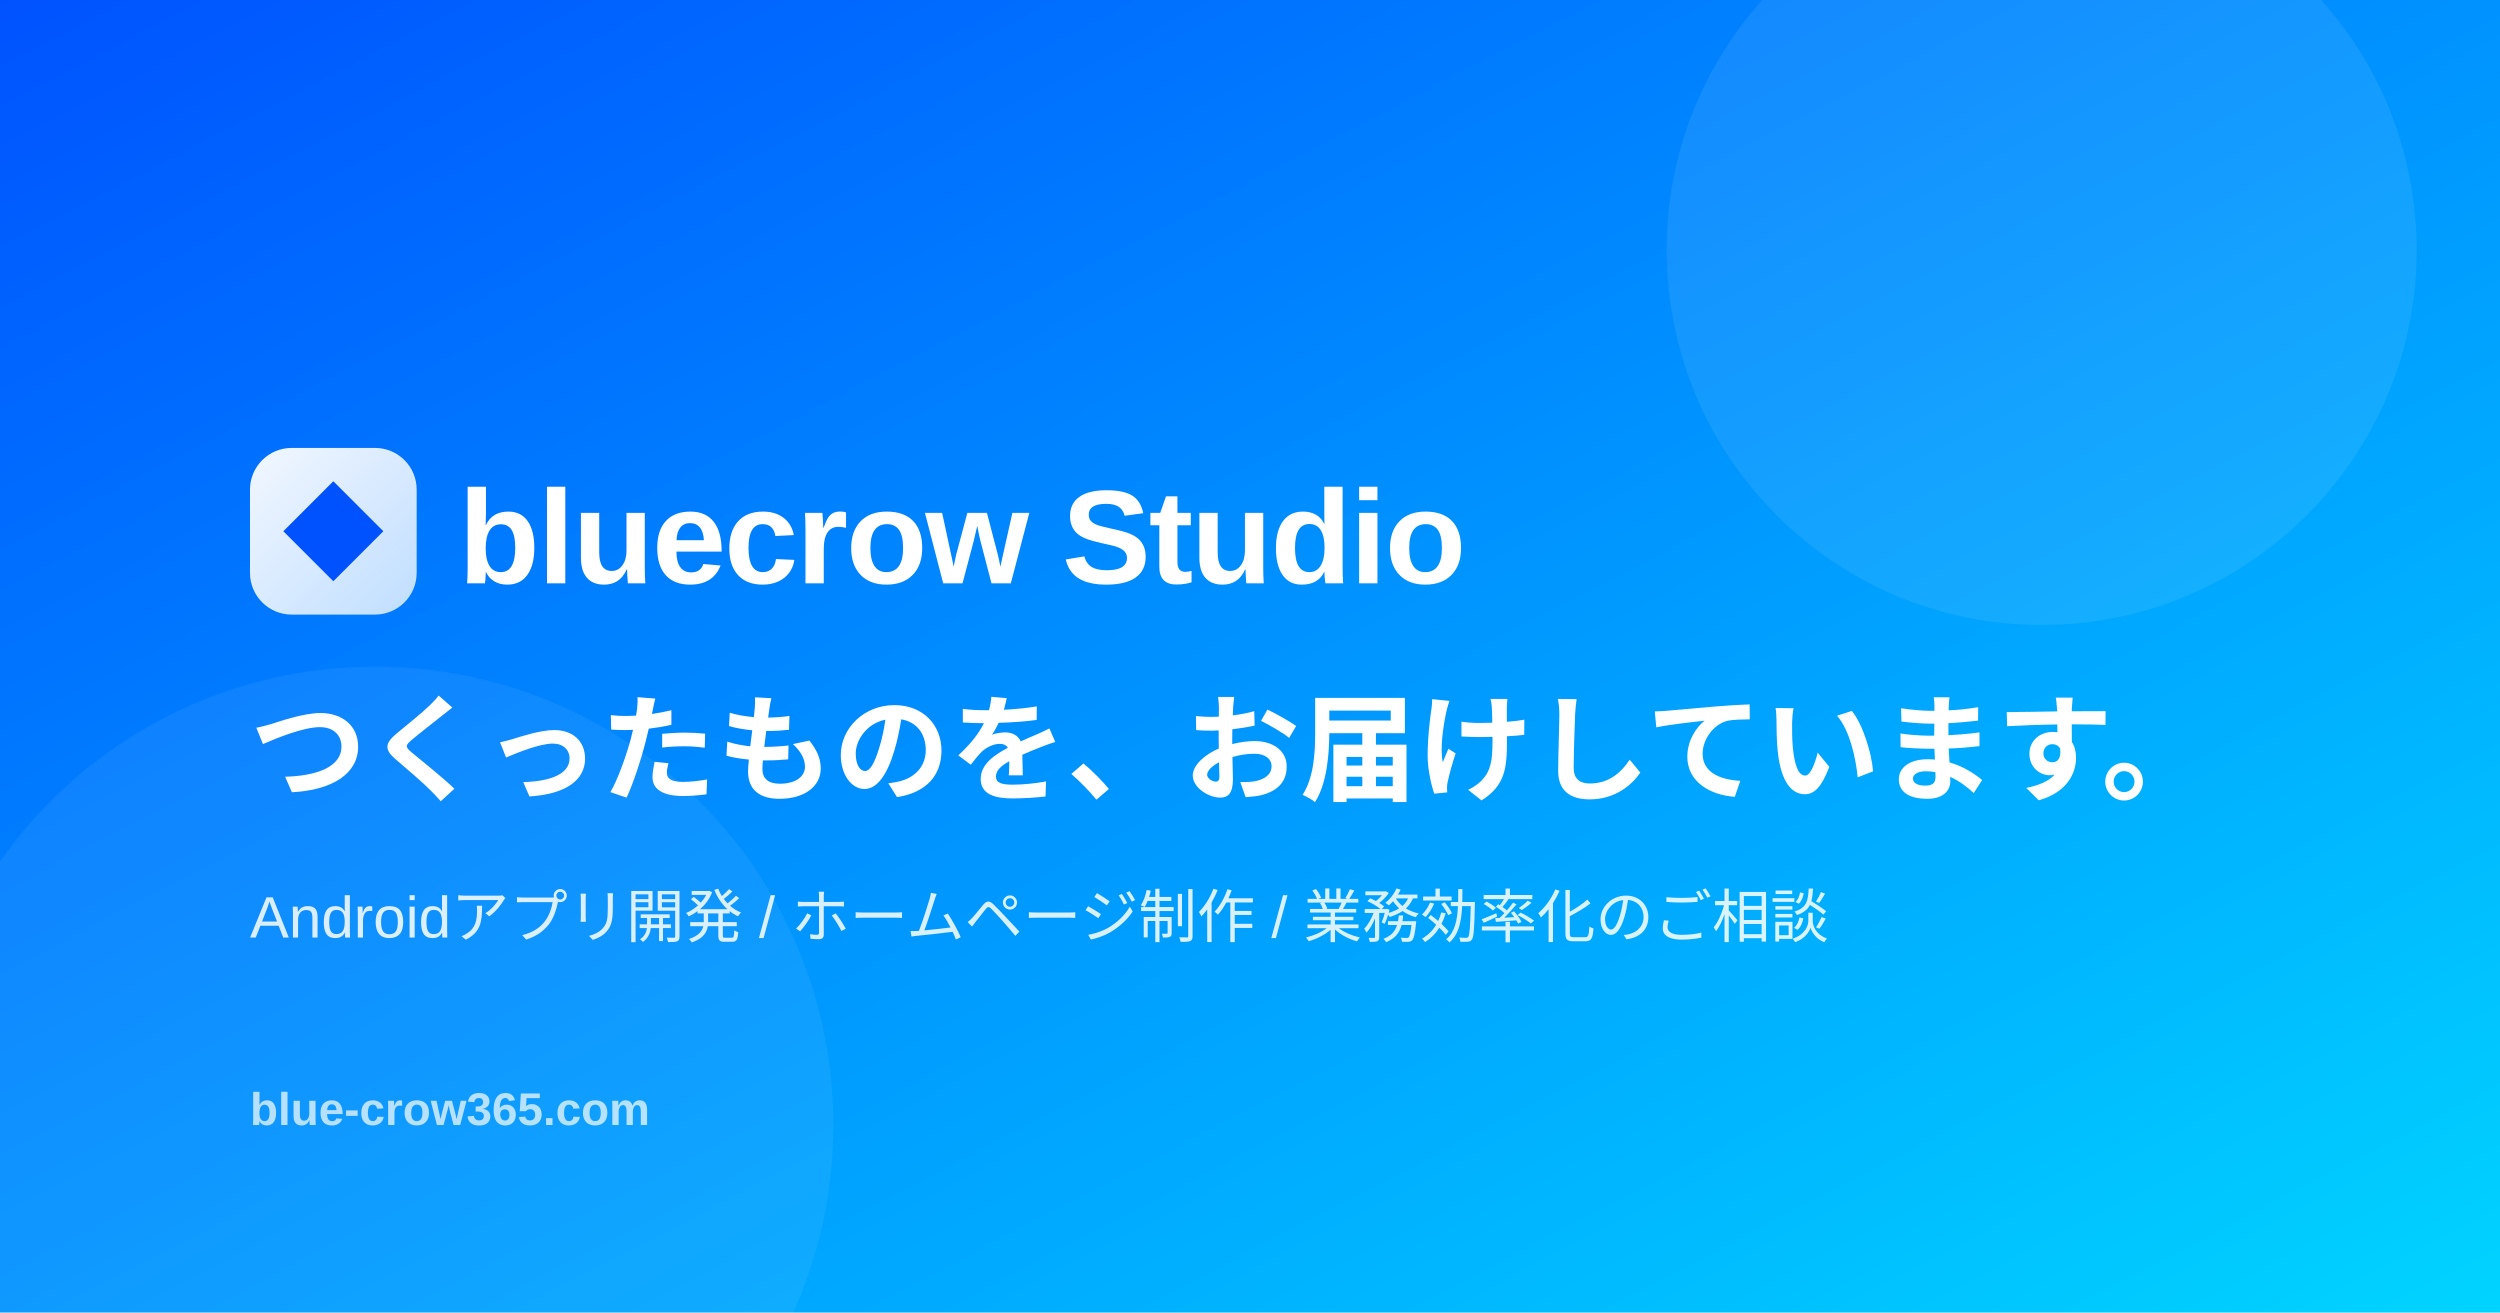
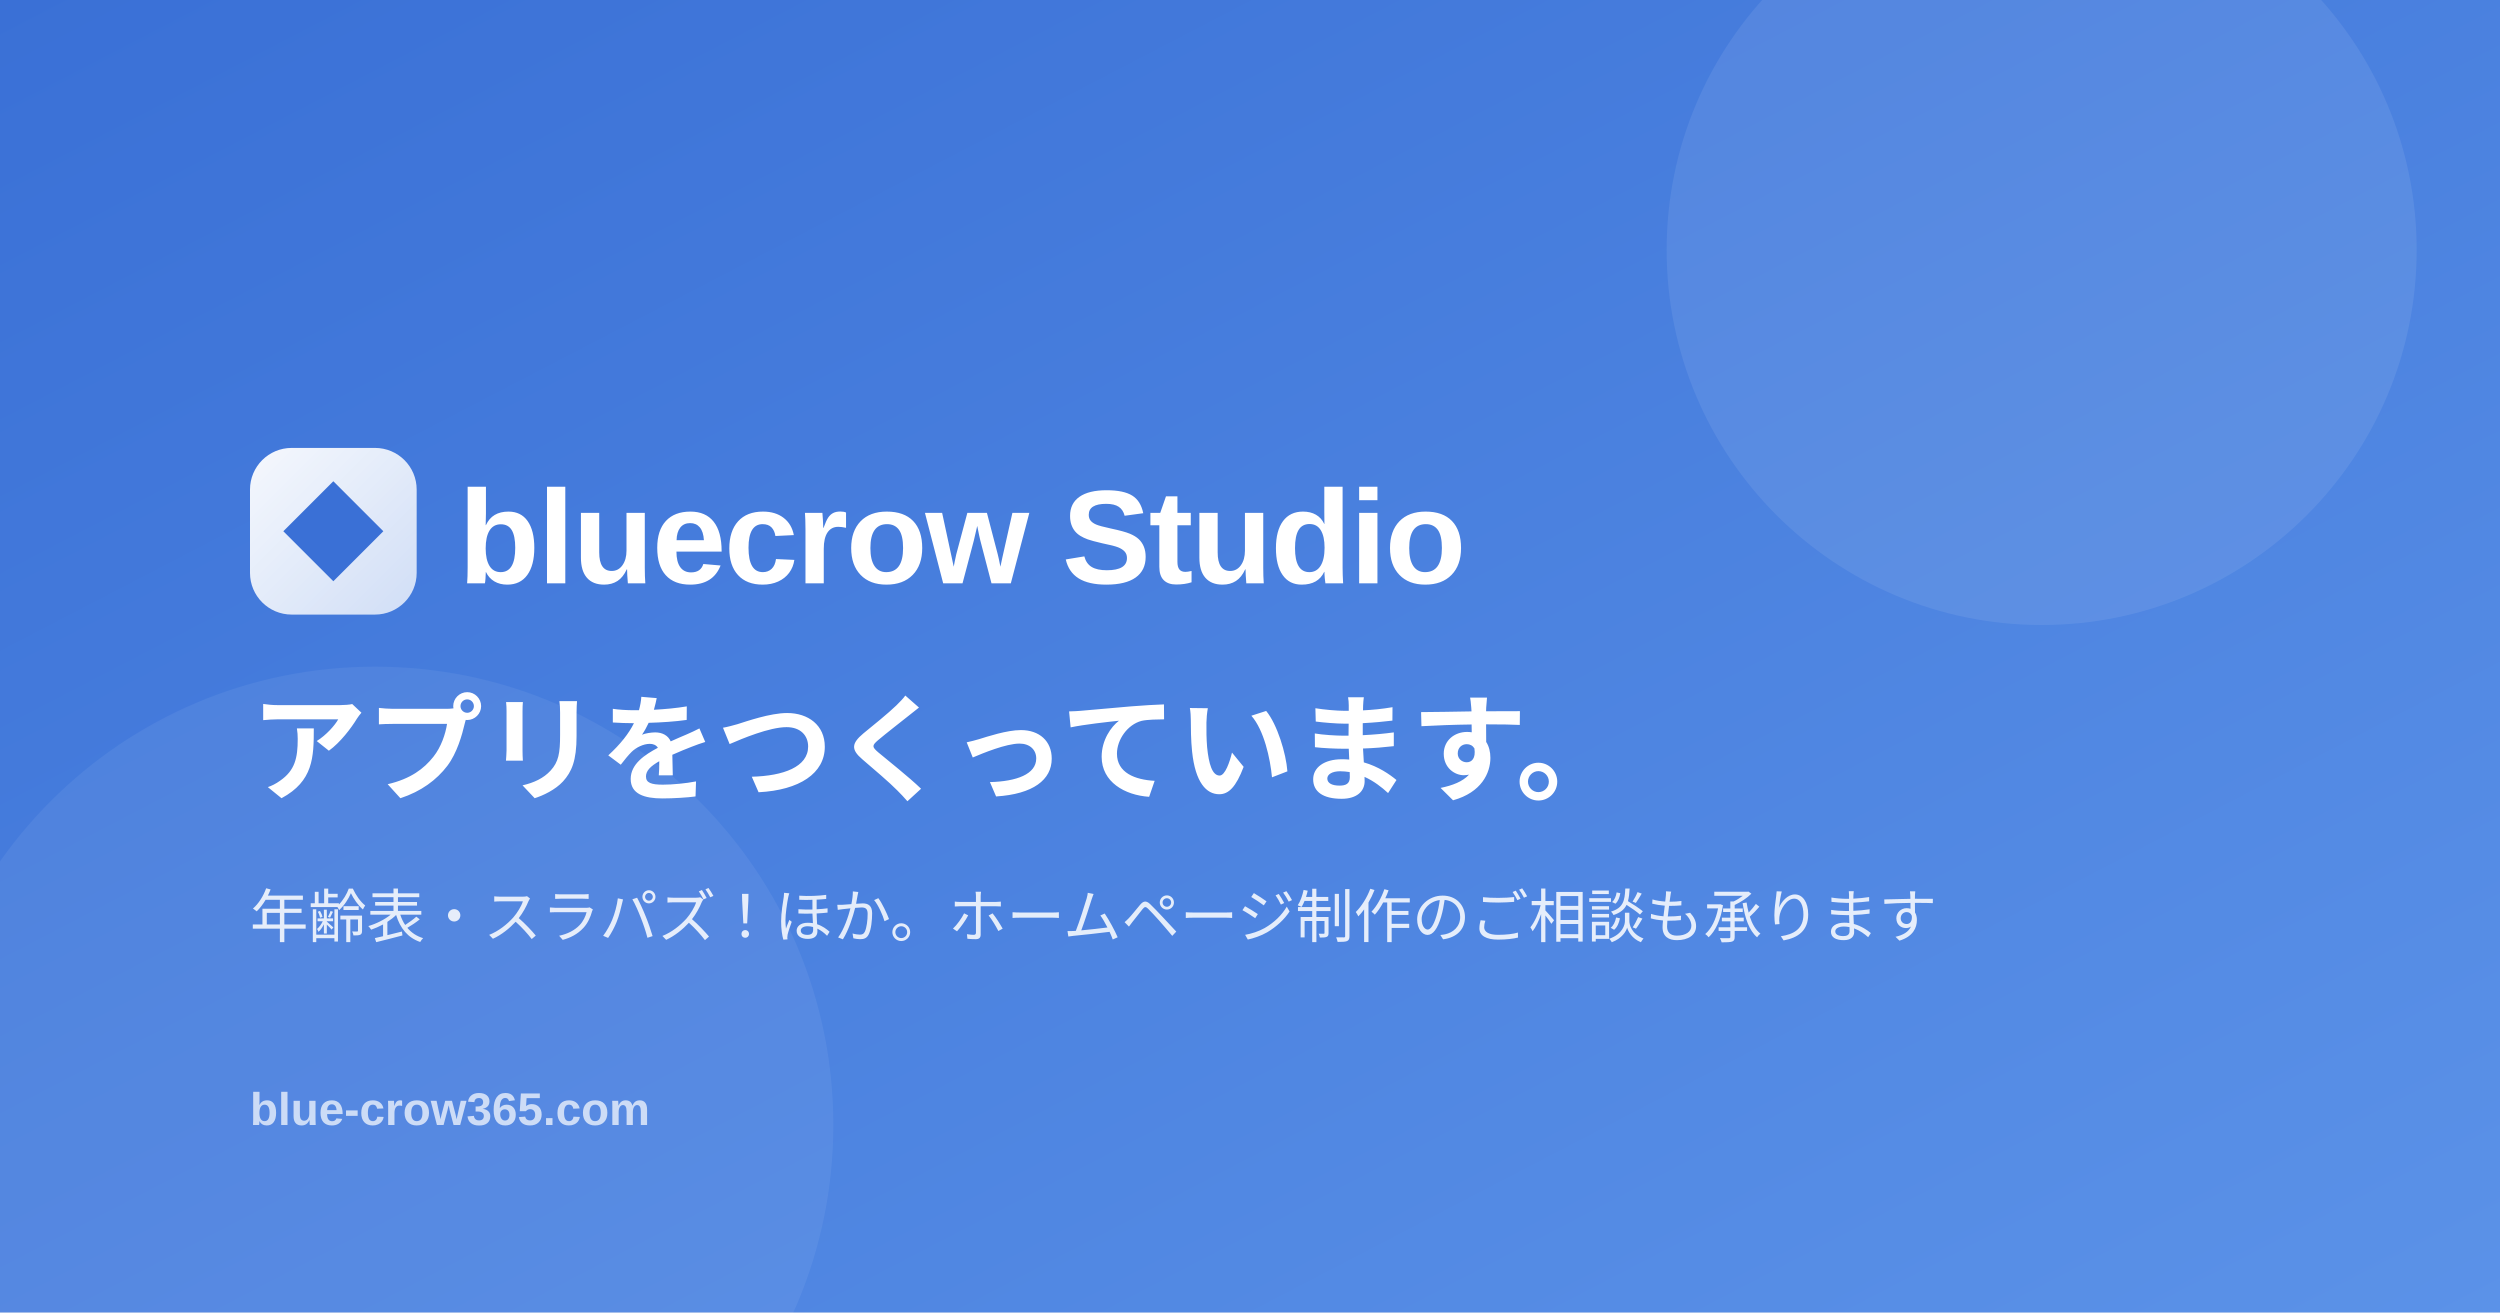
<svg xmlns="http://www.w3.org/2000/svg" viewBox="0 0 1200 630" width="1200" height="630">
  <defs>
    <linearGradient id="bg" x1="0%" y1="0%" x2="100%" y2="100%">
-       <stop offset="0%" stop-color="#0052FF" />
-       <stop offset="100%" stop-color="#00D4FF" />
+       <stop offset="0%" stop-color="#3A70D6" />
+       <stop offset="100%" stop-color="#5B92E8" />
    </linearGradient>
    <linearGradient id="mark" x1="0%" y1="0%" x2="100%" y2="100%">
      <stop offset="0%" stop-color="#FFFFFF" stop-opacity="0.95" />
      <stop offset="100%" stop-color="#FFFFFF" stop-opacity="0.75" />
    </linearGradient>
  </defs>
  <rect width="1200" height="630" fill="url(#bg)" />
  <circle cx="980" cy="120" r="180" fill="#FFFFFF" opacity="0.08" />
  <circle cx="180" cy="540" r="220" fill="#FFFFFF" opacity="0.06" />
  <g transform="translate(120, 215)">
    <rect width="80" height="80" rx="20" fill="url(#mark)" />
-     <path d="M40 16 L64 40 L40 64 L16 40 Z" fill="#0052FF" />
+     <path d="M40 16 L64 40 L40 64 L16 40 Z" fill="#3A70D6" />
  </g>
  <text x="220" y="280" font-family="'Noto Sans JP','Helvetica Neue',Arial,sans-serif" font-weight="800" font-size="64" fill="#FFFFFF" letter-spacing="-1">bluecrow Studio</text>
-   <text x="120" y="380" font-family="'Noto Sans JP','Helvetica Neue',Arial,sans-serif" font-weight="800" font-size="56" fill="#FFFFFF">つくったものを、お届けしています。</text>
-   <text x="120" y="450" font-family="'Noto Sans JP','Helvetica Neue',Arial,sans-serif" font-weight="400" font-size="28" fill="#FFFFFF" opacity="0.85">Androidアプリ開発 / ホームページ制作 / 業務効率化のご相談</text>
+   <text x="120" y="380" font-family="'Noto Sans JP','Helvetica Neue',Arial,sans-serif" font-weight="800" font-size="56" fill="#FFFFFF">アプリをつくっています。</text>
+   <text x="120" y="450" font-family="'Noto Sans JP','Helvetica Neue',Arial,sans-serif" font-weight="400" font-size="28" fill="#FFFFFF" opacity="0.85">年齢表・スラパズ！ほか。ホームページ制作のご相談も承ります</text>
  <text x="120" y="540" font-family="'Noto Sans JP','Helvetica Neue',Arial,sans-serif" font-weight="600" font-size="22" fill="#FFFFFF" opacity="0.7">blue-crow365.com</text>
</svg>
